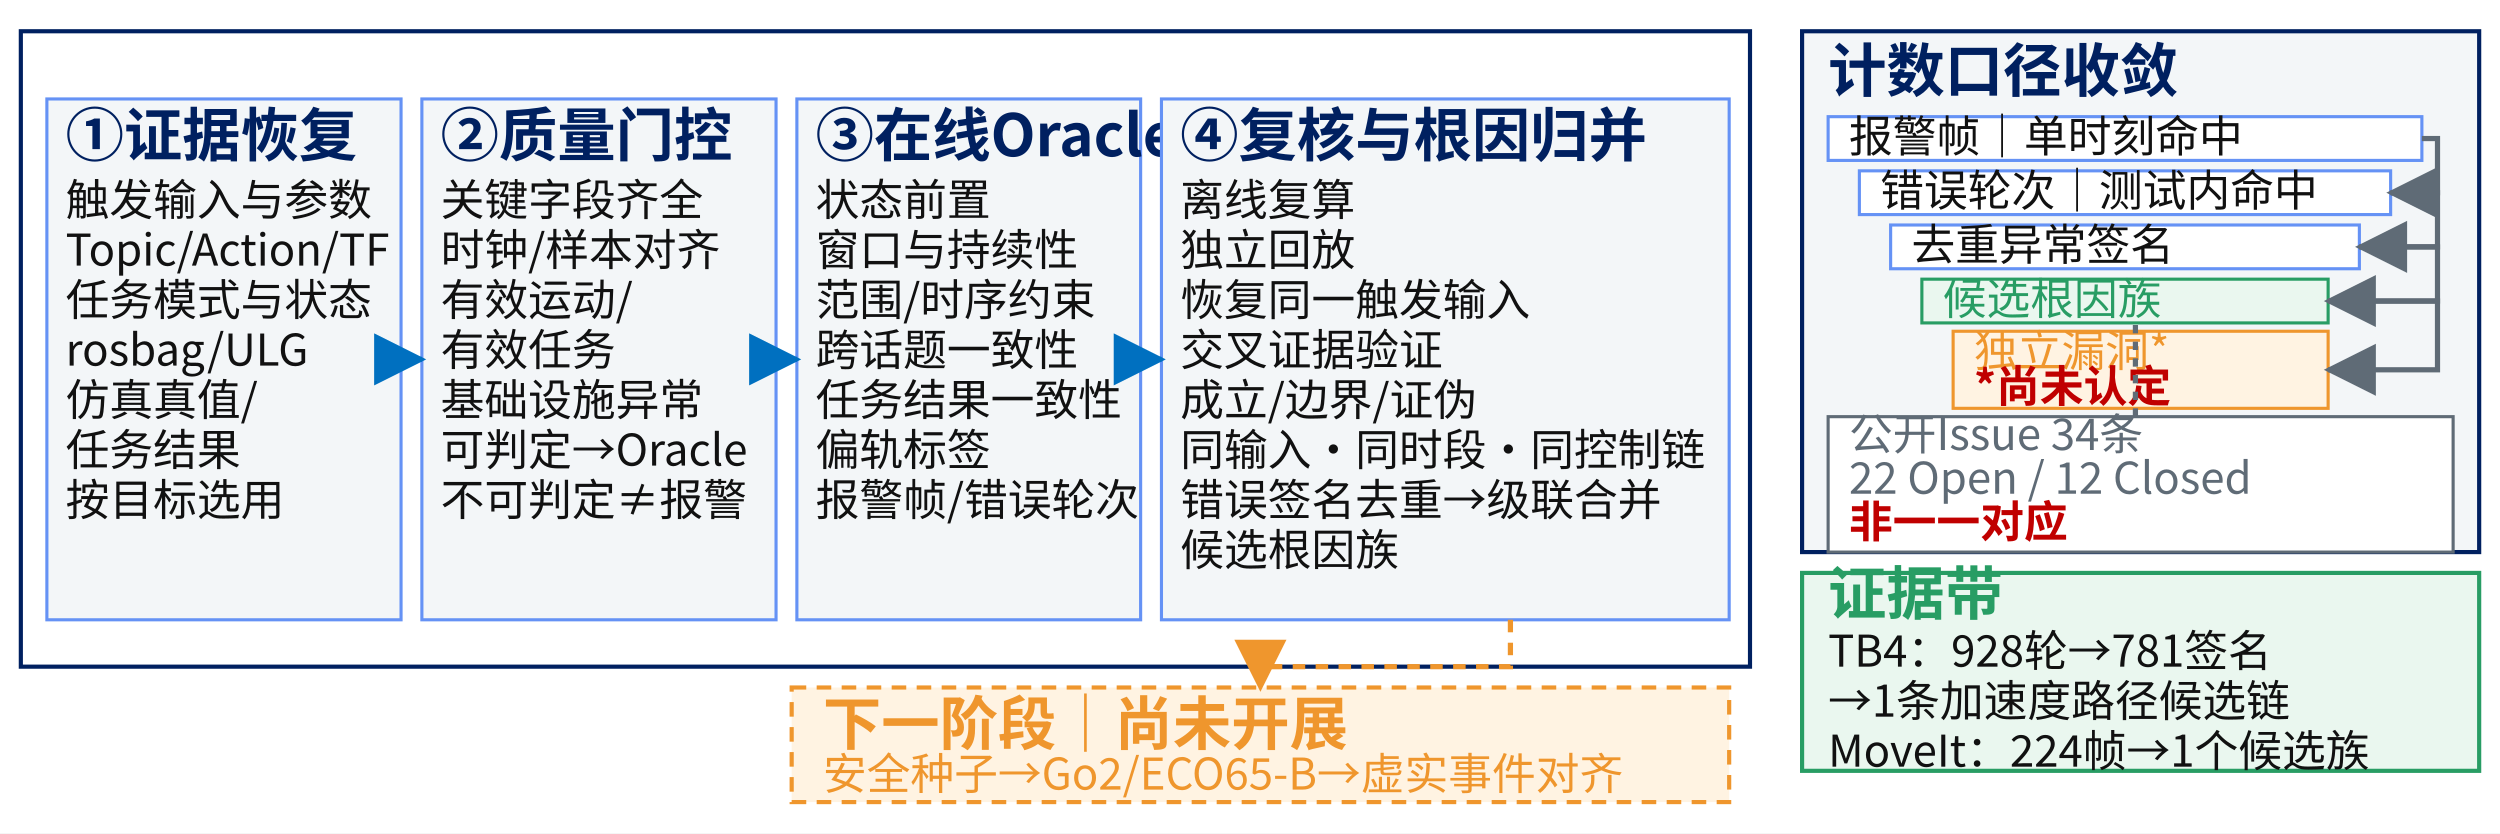
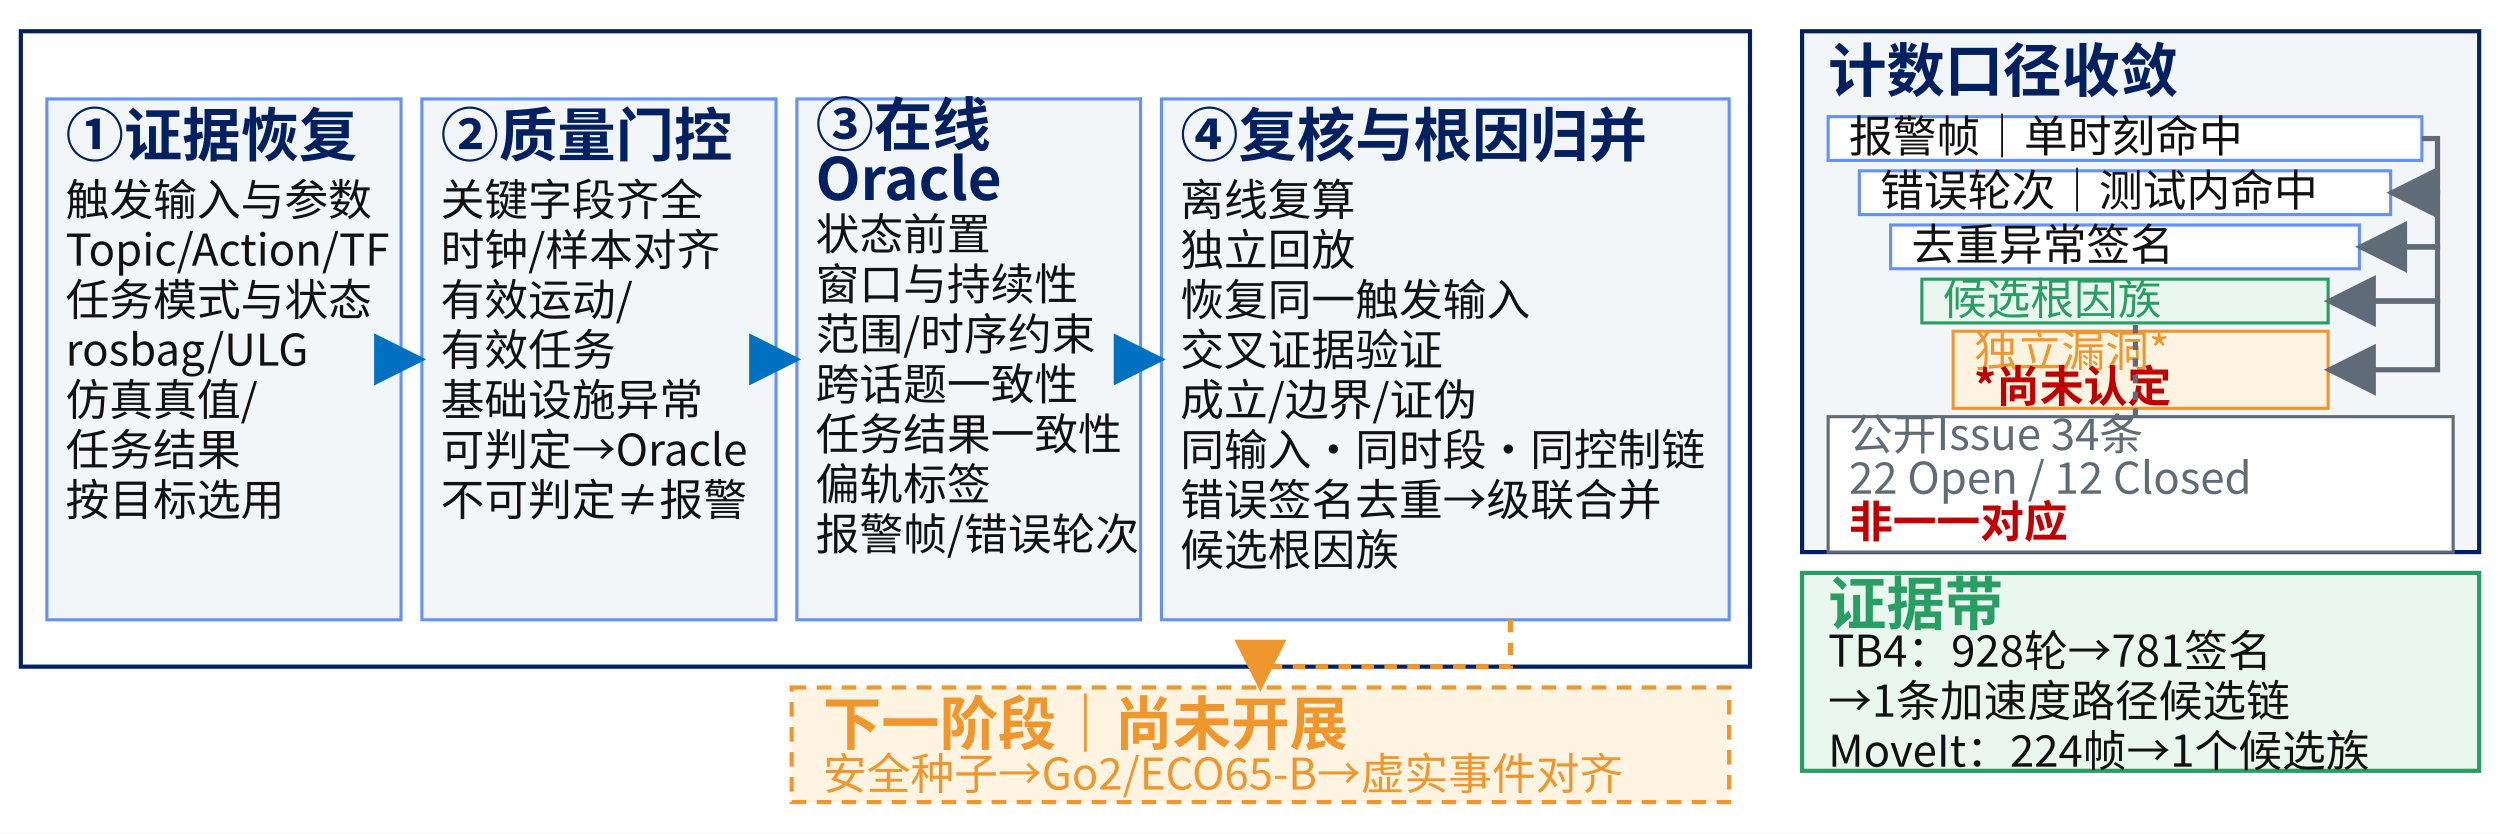
<svg xmlns="http://www.w3.org/2000/svg" width="2400" height="800" viewBox="0 0 2400 800">
  <defs>
    <marker id="arrow-blue" viewBox="0 0 12 12" refX="11" refY="6" markerWidth="10" markerHeight="10" orient="auto">
      <path d="M 0 0 L 12 6 L 0 12 z" fill="#0070C0" />
    </marker>
    <marker id="arrow-green" viewBox="0 0 12 12" refX="11" refY="6" markerWidth="10" markerHeight="10" orient="auto">
      <path d="M 0 0 L 12 6 L 0 12 z" fill="#289D64" />
    </marker>
    <marker id="arrow-orange" viewBox="0 0 12 12" refX="11" refY="6" markerWidth="10" markerHeight="10" orient="auto">
      <path d="M 0 0 L 12 6 L 0 12 z" fill="#EF962D" />
    </marker>
    <marker id="arrow-gray" viewBox="0 0 12 12" refX="11" refY="6" markerWidth="10" markerHeight="10" orient="auto">
      <path d="M 0 0 L 12 6 L 0 12 z" fill="#5F6B76" />
    </marker>
    <marker id="arrow-black" viewBox="0 0 12 12" refX="11" refY="6" markerWidth="10" markerHeight="10" orient="auto">
      <path d="M 0 0 L 12 6 L 0 12 z" fill="#111111" />
    </marker>
  </defs>
  <rect x="0" y="0" width="2400" height="800" fill="#FFFFFF" />
  <rect x="20" y="30" width="1660" height="610" fill="#FFFFFF" stroke="#002060" stroke-width="4" />
  <rect x="45" y="95" width="340" height="500" fill="#F3F6F8" stroke="#6592F5" stroke-width="3" />
  <text x="63" y="150" font-family="Microsoft YaHei, Noto Sans CJK SC, sans-serif" font-size="56" fill="#002060" font-weight="700" text-anchor="start">①证据恢复</text>
  <text x="63" y="207" font-family="Microsoft YaHei, Noto Sans CJK SC, sans-serif" font-size="42" fill="#111111" font-weight="400" text-anchor="start">触发输入与参数</text>
  <text x="63" y="255" font-family="Microsoft YaHei, Noto Sans CJK SC, sans-serif" font-size="42" fill="#111111" font-weight="400" text-anchor="start">Topic/Action/TF</text>
  <text x="63" y="303" font-family="Microsoft YaHei, Noto Sans CJK SC, sans-serif" font-size="42" fill="#111111" font-weight="400" text-anchor="start">任务模式与状态</text>
  <text x="63" y="351" font-family="Microsoft YaHei, Noto Sans CJK SC, sans-serif" font-size="42" fill="#111111" font-weight="400" text-anchor="start">rosbag/ULG</text>
  <text x="63" y="399" font-family="Microsoft YaHei, Noto Sans CJK SC, sans-serif" font-size="42" fill="#111111" font-weight="400" text-anchor="start">仿真真值/</text>
  <text x="63" y="447" font-family="Microsoft YaHei, Noto Sans CJK SC, sans-serif" font-size="42" fill="#111111" font-weight="400" text-anchor="start">任务结果</text>
  <text x="63" y="495" font-family="Microsoft YaHei, Noto Sans CJK SC, sans-serif" font-size="42" fill="#111111" font-weight="400" text-anchor="start">按目标选用</text>
  <rect x="405" y="95" width="340" height="500" fill="#F3F6F8" stroke="#6592F5" stroke-width="3" />
  <text x="423" y="150" font-family="Microsoft YaHei, Noto Sans CJK SC, sans-serif" font-size="56" fill="#002060" font-weight="700" text-anchor="start">②质量门控</text>
  <text x="423" y="207" font-family="Microsoft YaHei, Noto Sans CJK SC, sans-serif" font-size="42" fill="#111111" font-weight="400" text-anchor="start">关键字段齐全</text>
  <text x="423" y="255" font-family="Microsoft YaHei, Noto Sans CJK SC, sans-serif" font-size="42" fill="#111111" font-weight="400" text-anchor="start">时钟/样本对齐</text>
  <text x="423" y="303" font-family="Microsoft YaHei, Noto Sans CJK SC, sans-serif" font-size="42" fill="#111111" font-weight="400" text-anchor="start">有效运动/</text>
  <text x="423" y="351" font-family="Microsoft YaHei, Noto Sans CJK SC, sans-serif" font-size="42" fill="#111111" font-weight="400" text-anchor="start">有效任务</text>
  <text x="423" y="399" font-family="Microsoft YaHei, Noto Sans CJK SC, sans-serif" font-size="42" fill="#111111" font-weight="400" text-anchor="start">基础设施异常</text>
  <text x="423" y="447" font-family="Microsoft YaHei, Noto Sans CJK SC, sans-serif" font-size="42" fill="#111111" font-weight="400" text-anchor="start">可判定→Oracle</text>
  <text x="423" y="495" font-family="Microsoft YaHei, Noto Sans CJK SC, sans-serif" font-size="42" fill="#111111" font-weight="400" text-anchor="start">不可判定≠报警</text>
  <rect x="765" y="95" width="330" height="500" fill="#F3F6F8" stroke="#6592F5" stroke-width="3" />
-   <text x="783" y="150" font-family="Microsoft YaHei, Noto Sans CJK SC, sans-serif" font-size="56" fill="#002060" font-weight="700" text-anchor="start">③在线Oracle</text>
-   <text x="783" y="207" font-family="Microsoft YaHei, Noto Sans CJK SC, sans-serif" font-size="42" fill="#111111" font-weight="400" text-anchor="start">状态前置</text>
-   <text x="783" y="255" font-family="Microsoft YaHei, Noto Sans CJK SC, sans-serif" font-size="42" fill="#111111" font-weight="400" text-anchor="start">窗口与持续性</text>
-   <text x="783" y="303" font-family="Microsoft YaHei, Noto Sans CJK SC, sans-serif" font-size="42" fill="#111111" font-weight="400" text-anchor="start">范围/时序约束</text>
-   <text x="783" y="351" font-family="Microsoft YaHei, Noto Sans CJK SC, sans-serif" font-size="42" fill="#111111" font-weight="400" text-anchor="start">跨话题一致性</text>
-   <text x="783" y="399" font-family="Microsoft YaHei, Noto Sans CJK SC, sans-serif" font-size="42" fill="#111111" font-weight="400" text-anchor="start">任务结果一致性</text>
-   <text x="783" y="447" font-family="Microsoft YaHei, Noto Sans CJK SC, sans-serif" font-size="42" fill="#111111" font-weight="400" text-anchor="start">偏轨标签</text>
-   <text x="783" y="495" font-family="Microsoft YaHei, Noto Sans CJK SC, sans-serif" font-size="42" fill="#111111" font-weight="400" text-anchor="start">报警帧/错误轮次</text>
+   <text x="783" y="140" font-family="Microsoft YaHei, Noto Sans CJK SC, sans-serif" font-size="56" fill="#002060" font-weight="700" text-anchor="start">③在线</text>
+   <text x="783" y="192" font-family="Microsoft YaHei, Noto Sans CJK SC, sans-serif" font-size="56" fill="#002060" font-weight="700" text-anchor="start">Oracle</text>
+   <text x="783" y="240" font-family="Microsoft YaHei, Noto Sans CJK SC, sans-serif" font-size="42" fill="#111111" font-weight="400" text-anchor="start">状态前置</text>
+   <text x="783" y="288" font-family="Microsoft YaHei, Noto Sans CJK SC, sans-serif" font-size="42" fill="#111111" font-weight="400" text-anchor="start">窗口与持续性</text>
+   <text x="783" y="336" font-family="Microsoft YaHei, Noto Sans CJK SC, sans-serif" font-size="42" fill="#111111" font-weight="400" text-anchor="start">范围/时序约束</text>
+   <text x="783" y="384" font-family="Microsoft YaHei, Noto Sans CJK SC, sans-serif" font-size="42" fill="#111111" font-weight="400" text-anchor="start">跨话题一致性</text>
+   <text x="783" y="432" font-family="Microsoft YaHei, Noto Sans CJK SC, sans-serif" font-size="42" fill="#111111" font-weight="400" text-anchor="start">任务结果一致性</text>
+   <text x="783" y="480" font-family="Microsoft YaHei, Noto Sans CJK SC, sans-serif" font-size="42" fill="#111111" font-weight="400" text-anchor="start">偏轨标签</text>
+   <text x="783" y="528" font-family="Microsoft YaHei, Noto Sans CJK SC, sans-serif" font-size="42" fill="#111111" font-weight="400" text-anchor="start">报警帧/错误轮次</text>
  <rect x="1115" y="95" width="545" height="500" fill="#F3F6F8" stroke="#6592F5" stroke-width="3" />
  <text x="1133" y="150" font-family="Microsoft YaHei, Noto Sans CJK SC, sans-serif" font-size="56" fill="#002060" font-weight="700" text-anchor="start">④复核与根因归并</text>
  <text x="1133" y="207" font-family="Microsoft YaHei, Noto Sans CJK SC, sans-serif" font-size="42" fill="#111111" font-weight="400" text-anchor="start">离线复算</text>
  <text x="1133" y="255" font-family="Microsoft YaHei, Noto Sans CJK SC, sans-serif" font-size="42" fill="#111111" font-weight="400" text-anchor="start">独立回放</text>
  <text x="1133" y="303" font-family="Microsoft YaHei, Noto Sans CJK SC, sans-serif" font-size="42" fill="#111111" font-weight="400" text-anchor="start">恢复同一触发输入</text>
  <text x="1133" y="351" font-family="Microsoft YaHei, Noto Sans CJK SC, sans-serif" font-size="42" fill="#111111" font-weight="400" text-anchor="start">交叉证据验证</text>
  <text x="1133" y="399" font-family="Microsoft YaHei, Noto Sans CJK SC, sans-serif" font-size="42" fill="#111111" font-weight="400" text-anchor="start">成立/边界/证伪</text>
  <text x="1133" y="447" font-family="Microsoft YaHei, Noto Sans CJK SC, sans-serif" font-size="42" fill="#111111" font-weight="400" text-anchor="start">同输入·同时段·同控制链</text>
  <text x="1133" y="495" font-family="Microsoft YaHei, Noto Sans CJK SC, sans-serif" font-size="42" fill="#111111" font-weight="400" text-anchor="start">错误签名去重→级联合并</text>
  <text x="1133" y="543" font-family="Microsoft YaHei, Noto Sans CJK SC, sans-serif" font-size="42" fill="#111111" font-weight="400" text-anchor="start">候选根因族</text>
  <polyline points="385,345 405,345" fill="none" stroke="#0070C0" stroke-width="5" stroke-linejoin="miter" marker-end="url(#arrow-blue)" />
  <polyline points="745,345 765,345" fill="none" stroke="#0070C0" stroke-width="5" stroke-linejoin="miter" marker-end="url(#arrow-blue)" />
  <polyline points="1095,345 1115,345" fill="none" stroke="#0070C0" stroke-width="5" stroke-linejoin="miter" marker-end="url(#arrow-blue)" />
  <rect x="1730" y="30" width="650" height="500" fill="#F3F6F8" stroke="#002060" stroke-width="4" />
  <text x="1755" y="88" font-family="Microsoft YaHei, Noto Sans CJK SC, sans-serif" font-size="56" fill="#002060" font-weight="700" text-anchor="start">计数口径收敛</text>
  <rect x="1755" y="112" width="570" height="42" fill="#FFFFFF" stroke="#6592F5" stroke-width="3" />
  <text x="1775" y="146" font-family="Microsoft YaHei, Noto Sans CJK SC, sans-serif" font-size="42" fill="#111111" font-weight="400" text-anchor="start">报警帧｜单时刻命中</text>
  <rect x="1785" y="164" width="510" height="42" fill="#FFFFFF" stroke="#6592F5" stroke-width="3" />
  <text x="1805" y="198" font-family="Microsoft YaHei, Noto Sans CJK SC, sans-serif" font-size="42" fill="#111111" font-weight="400" text-anchor="start">错误轮次｜测试内命中</text>
  <rect x="1815" y="216" width="450" height="42" fill="#FFFFFF" stroke="#6592F5" stroke-width="3" />
  <text x="1835" y="250" font-family="Microsoft YaHei, Noto Sans CJK SC, sans-serif" font-size="42" fill="#111111" font-weight="400" text-anchor="start">去重异常签名</text>
  <rect x="1845" y="268" width="390" height="42" fill="#EAF7EF" stroke="#289D64" stroke-width="3" />
  <text x="1865" y="302" font-family="Microsoft YaHei, Noto Sans CJK SC, sans-serif" font-size="42" fill="#289D64" font-weight="400" text-anchor="start">候选根因族</text>
  <rect x="1875" y="318" width="360" height="74" fill="#FFF3E2" stroke="#EF962D" stroke-width="3" />
  <text x="1895" y="352" font-family="Microsoft YaHei, Noto Sans CJK SC, sans-serif" font-size="42" fill="#EF962D" font-weight="400" text-anchor="start">独立漏洞*</text>
  <text x="1895" y="386" font-family="Microsoft YaHei, Noto Sans CJK SC, sans-serif" font-size="42" fill="#C00000" font-weight="700" text-anchor="start">*尚未认定</text>
  <rect x="1755" y="400" width="600" height="130" fill="#FFFFFF" stroke="#5F6B76" stroke-width="3" />
  <text x="1775" y="432" font-family="Microsoft YaHei, Noto Sans CJK SC, sans-serif" font-size="42" fill="#5F6B76" font-weight="400" text-anchor="start">公开Issue 34条</text>
  <text x="1775" y="474" font-family="Microsoft YaHei, Noto Sans CJK SC, sans-serif" font-size="42" fill="#5F6B76" font-weight="400" text-anchor="start">22 Open / 12 Closed</text>
  <text x="1775" y="516" font-family="Microsoft YaHei, Noto Sans CJK SC, sans-serif" font-size="42" fill="#C00000" font-weight="700" text-anchor="start">非一一对应</text>
  <polyline points="2050,400 2050,310" fill="none" stroke="#5F6B76" stroke-width="5" stroke-linejoin="miter" stroke-dasharray="8 8" />
  <polyline points="2325,133 2340,133 2340,185 2295,185" fill="none" stroke="#5F6B76" stroke-width="5" stroke-linejoin="miter" marker-end="url(#arrow-gray)" />
  <polyline points="2295,185 2340,185 2340,237 2265,237" fill="none" stroke="#5F6B76" stroke-width="5" stroke-linejoin="miter" marker-end="url(#arrow-gray)" />
  <polyline points="2265,237 2340,237 2340,289 2235,289" fill="none" stroke="#5F6B76" stroke-width="5" stroke-linejoin="miter" marker-end="url(#arrow-gray)" />
  <polyline points="2235,289 2340,289 2340,355 2235,355" fill="none" stroke="#5F6B76" stroke-width="5" stroke-linejoin="miter" marker-end="url(#arrow-gray)" />
  <rect x="1730" y="550" width="650" height="190" fill="#EAF7EF" stroke="#289D64" stroke-width="4" />
-   <text x="1755" y="590" font-family="Microsoft YaHei, Noto Sans CJK SC, sans-serif" font-size="56" fill="#289D64" font-weight="700" text-anchor="start">证据带</text>
+   <text x="1755" y="600" font-family="Microsoft YaHei, Noto Sans CJK SC, sans-serif" font-size="56" fill="#289D64" font-weight="700" text-anchor="start">证据带</text>
  <text x="1755" y="640" font-family="Microsoft YaHei, Noto Sans CJK SC, sans-serif" font-size="42" fill="#111111" font-weight="400" text-anchor="start">TB4：928轮→781签名</text>
  <text x="1755" y="688" font-family="Microsoft YaHei, Noto Sans CJK SC, sans-serif" font-size="42" fill="#111111" font-weight="400" text-anchor="start">→1条加速度路径候选链</text>
  <text x="1755" y="736" font-family="Microsoft YaHei, Noto Sans CJK SC, sans-serif" font-size="42" fill="#111111" font-weight="400" text-anchor="start">MoveIt：224帧→1个候选族</text>
  <rect x="760" y="660" width="900" height="110" fill="#FFF3E2" stroke="#EF962D" stroke-width="4" stroke-dasharray="14 10" />
  <text x="790" y="715" font-family="Microsoft YaHei, Noto Sans CJK SC, sans-serif" font-size="56" fill="#EF962D" font-weight="700" text-anchor="start">下一阶段｜尚未开展</text>
  <text x="790" y="758" font-family="Microsoft YaHei, Noto Sans CJK SC, sans-serif" font-size="42" fill="#EF962D" font-weight="400" text-anchor="start">安全种子→Go2/ECO65-B→虚实事件对齐</text>
  <polyline points="1450,595 1450,640 1210,640 1210,660" fill="none" stroke="#EF962D" stroke-width="5" stroke-linejoin="miter" marker-end="url(#arrow-orange)" stroke-dasharray="12 10" />
</svg>
